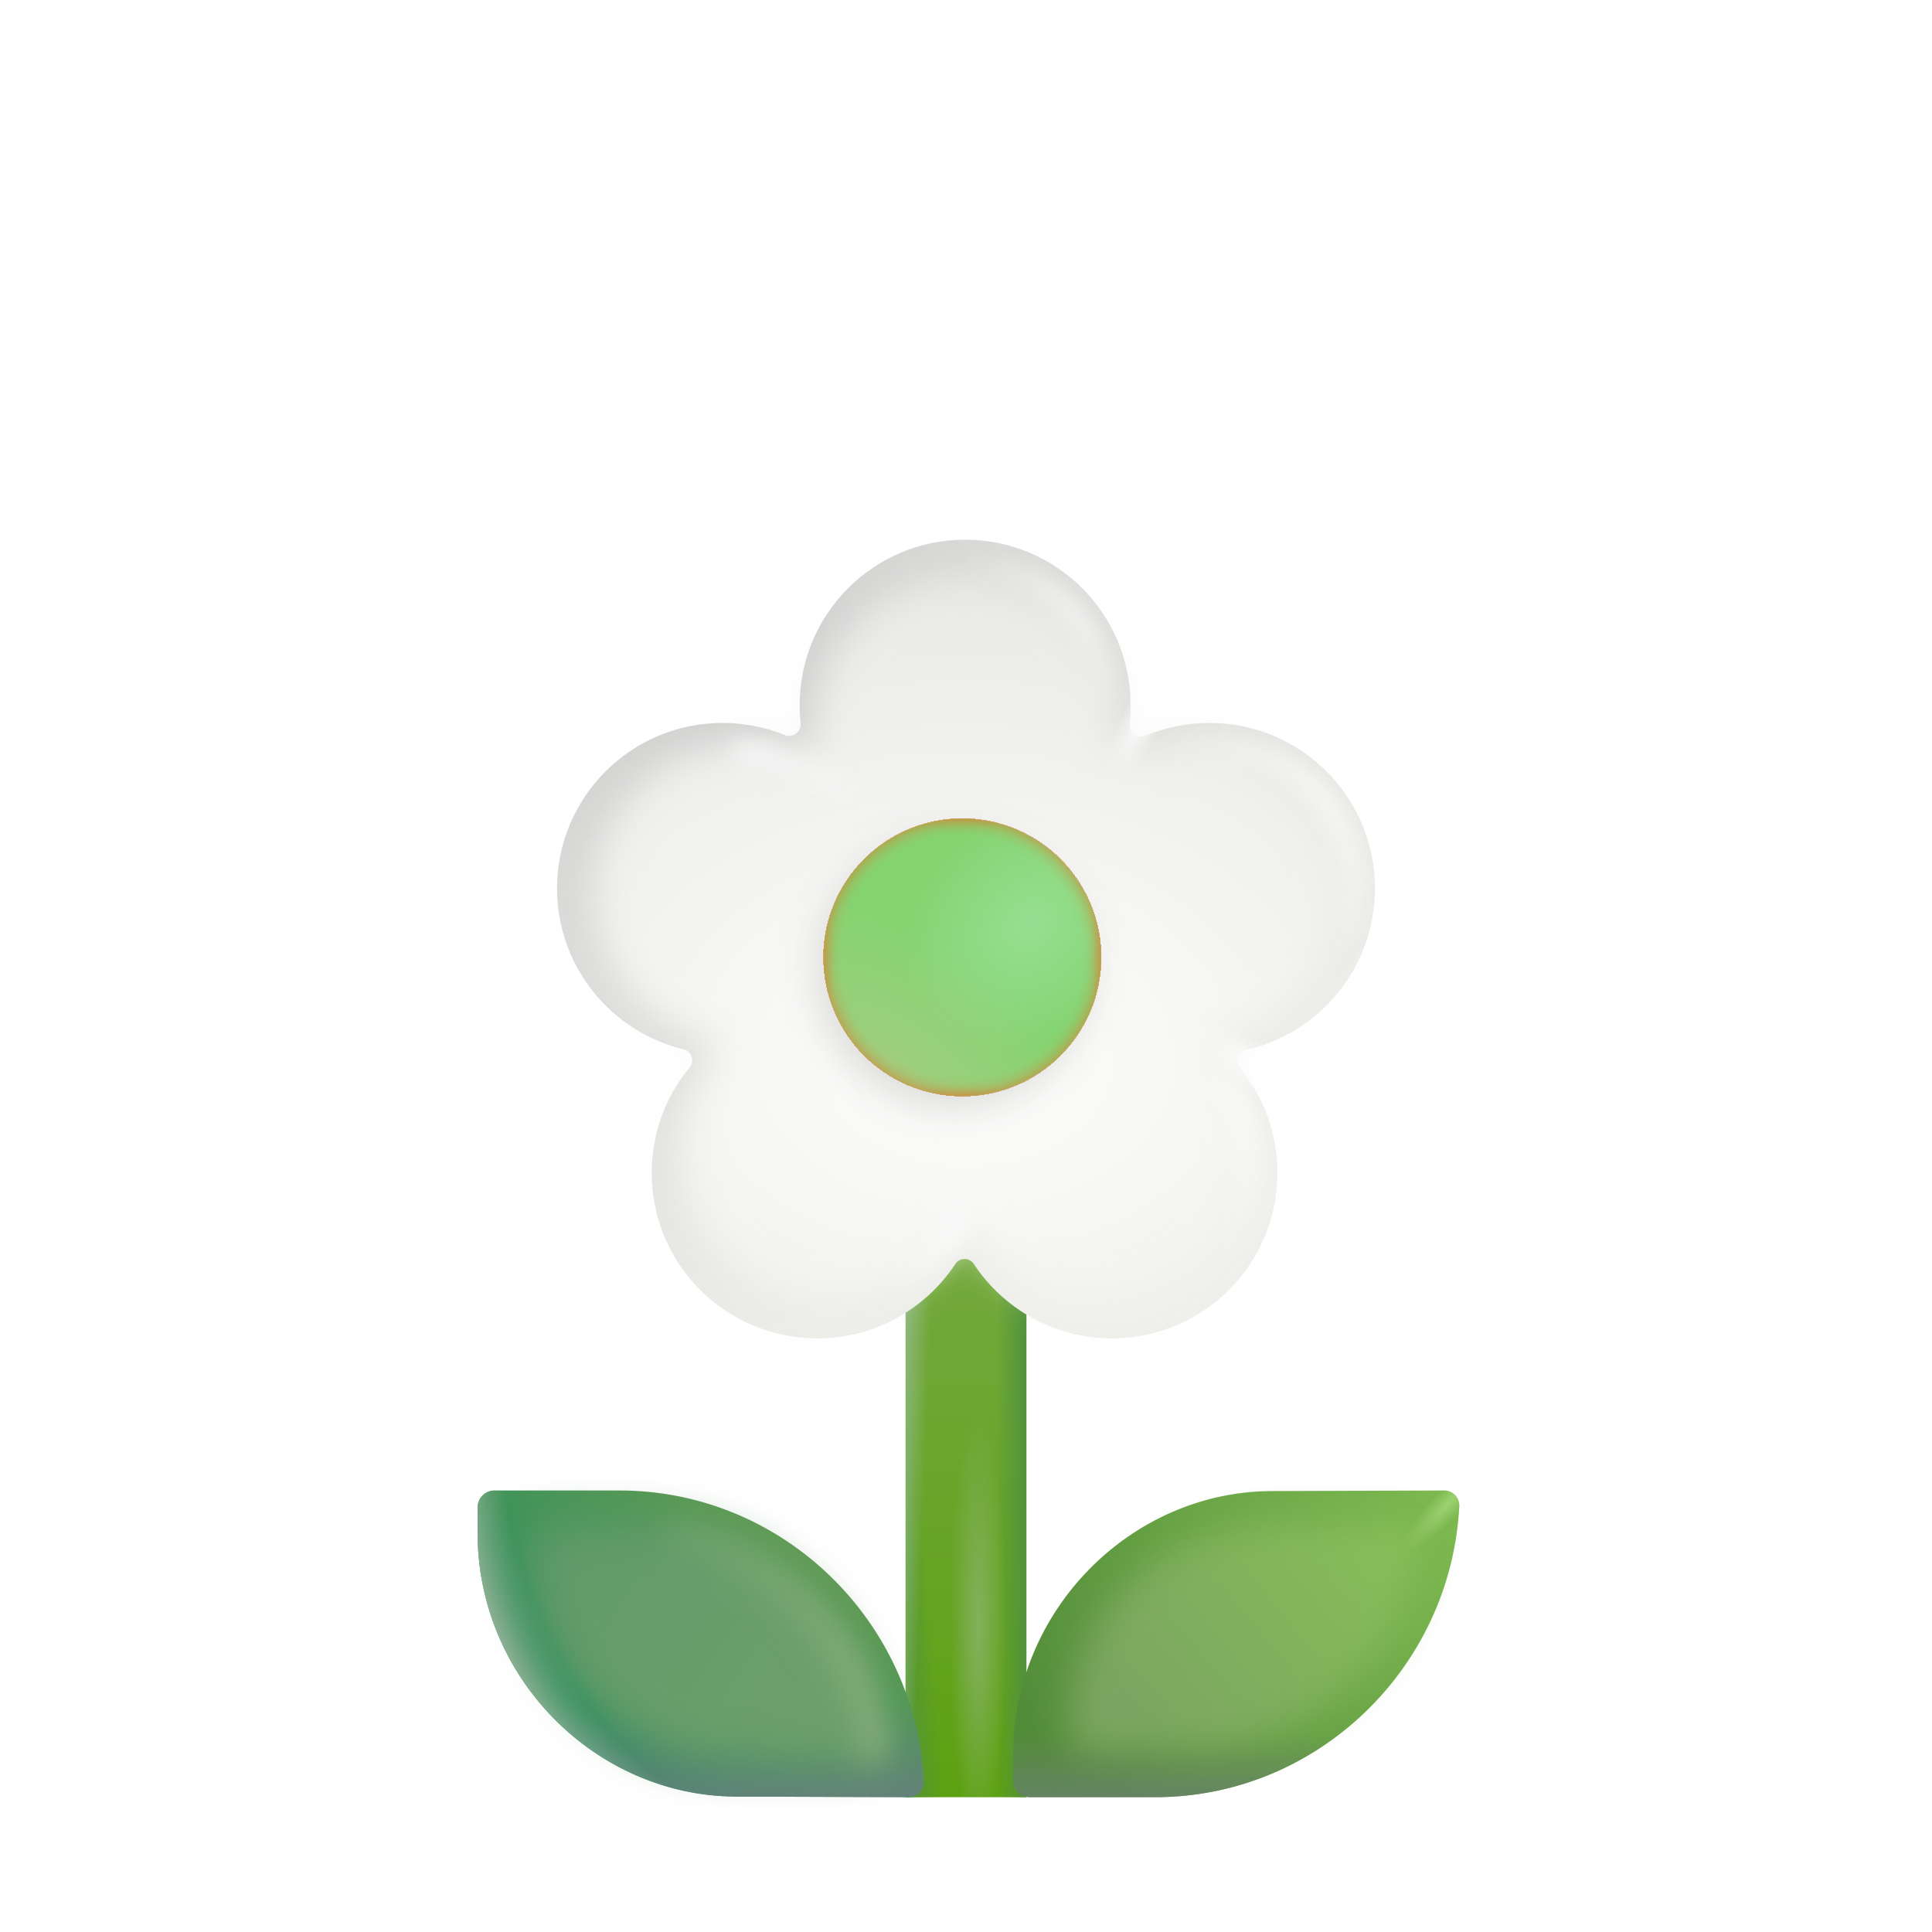
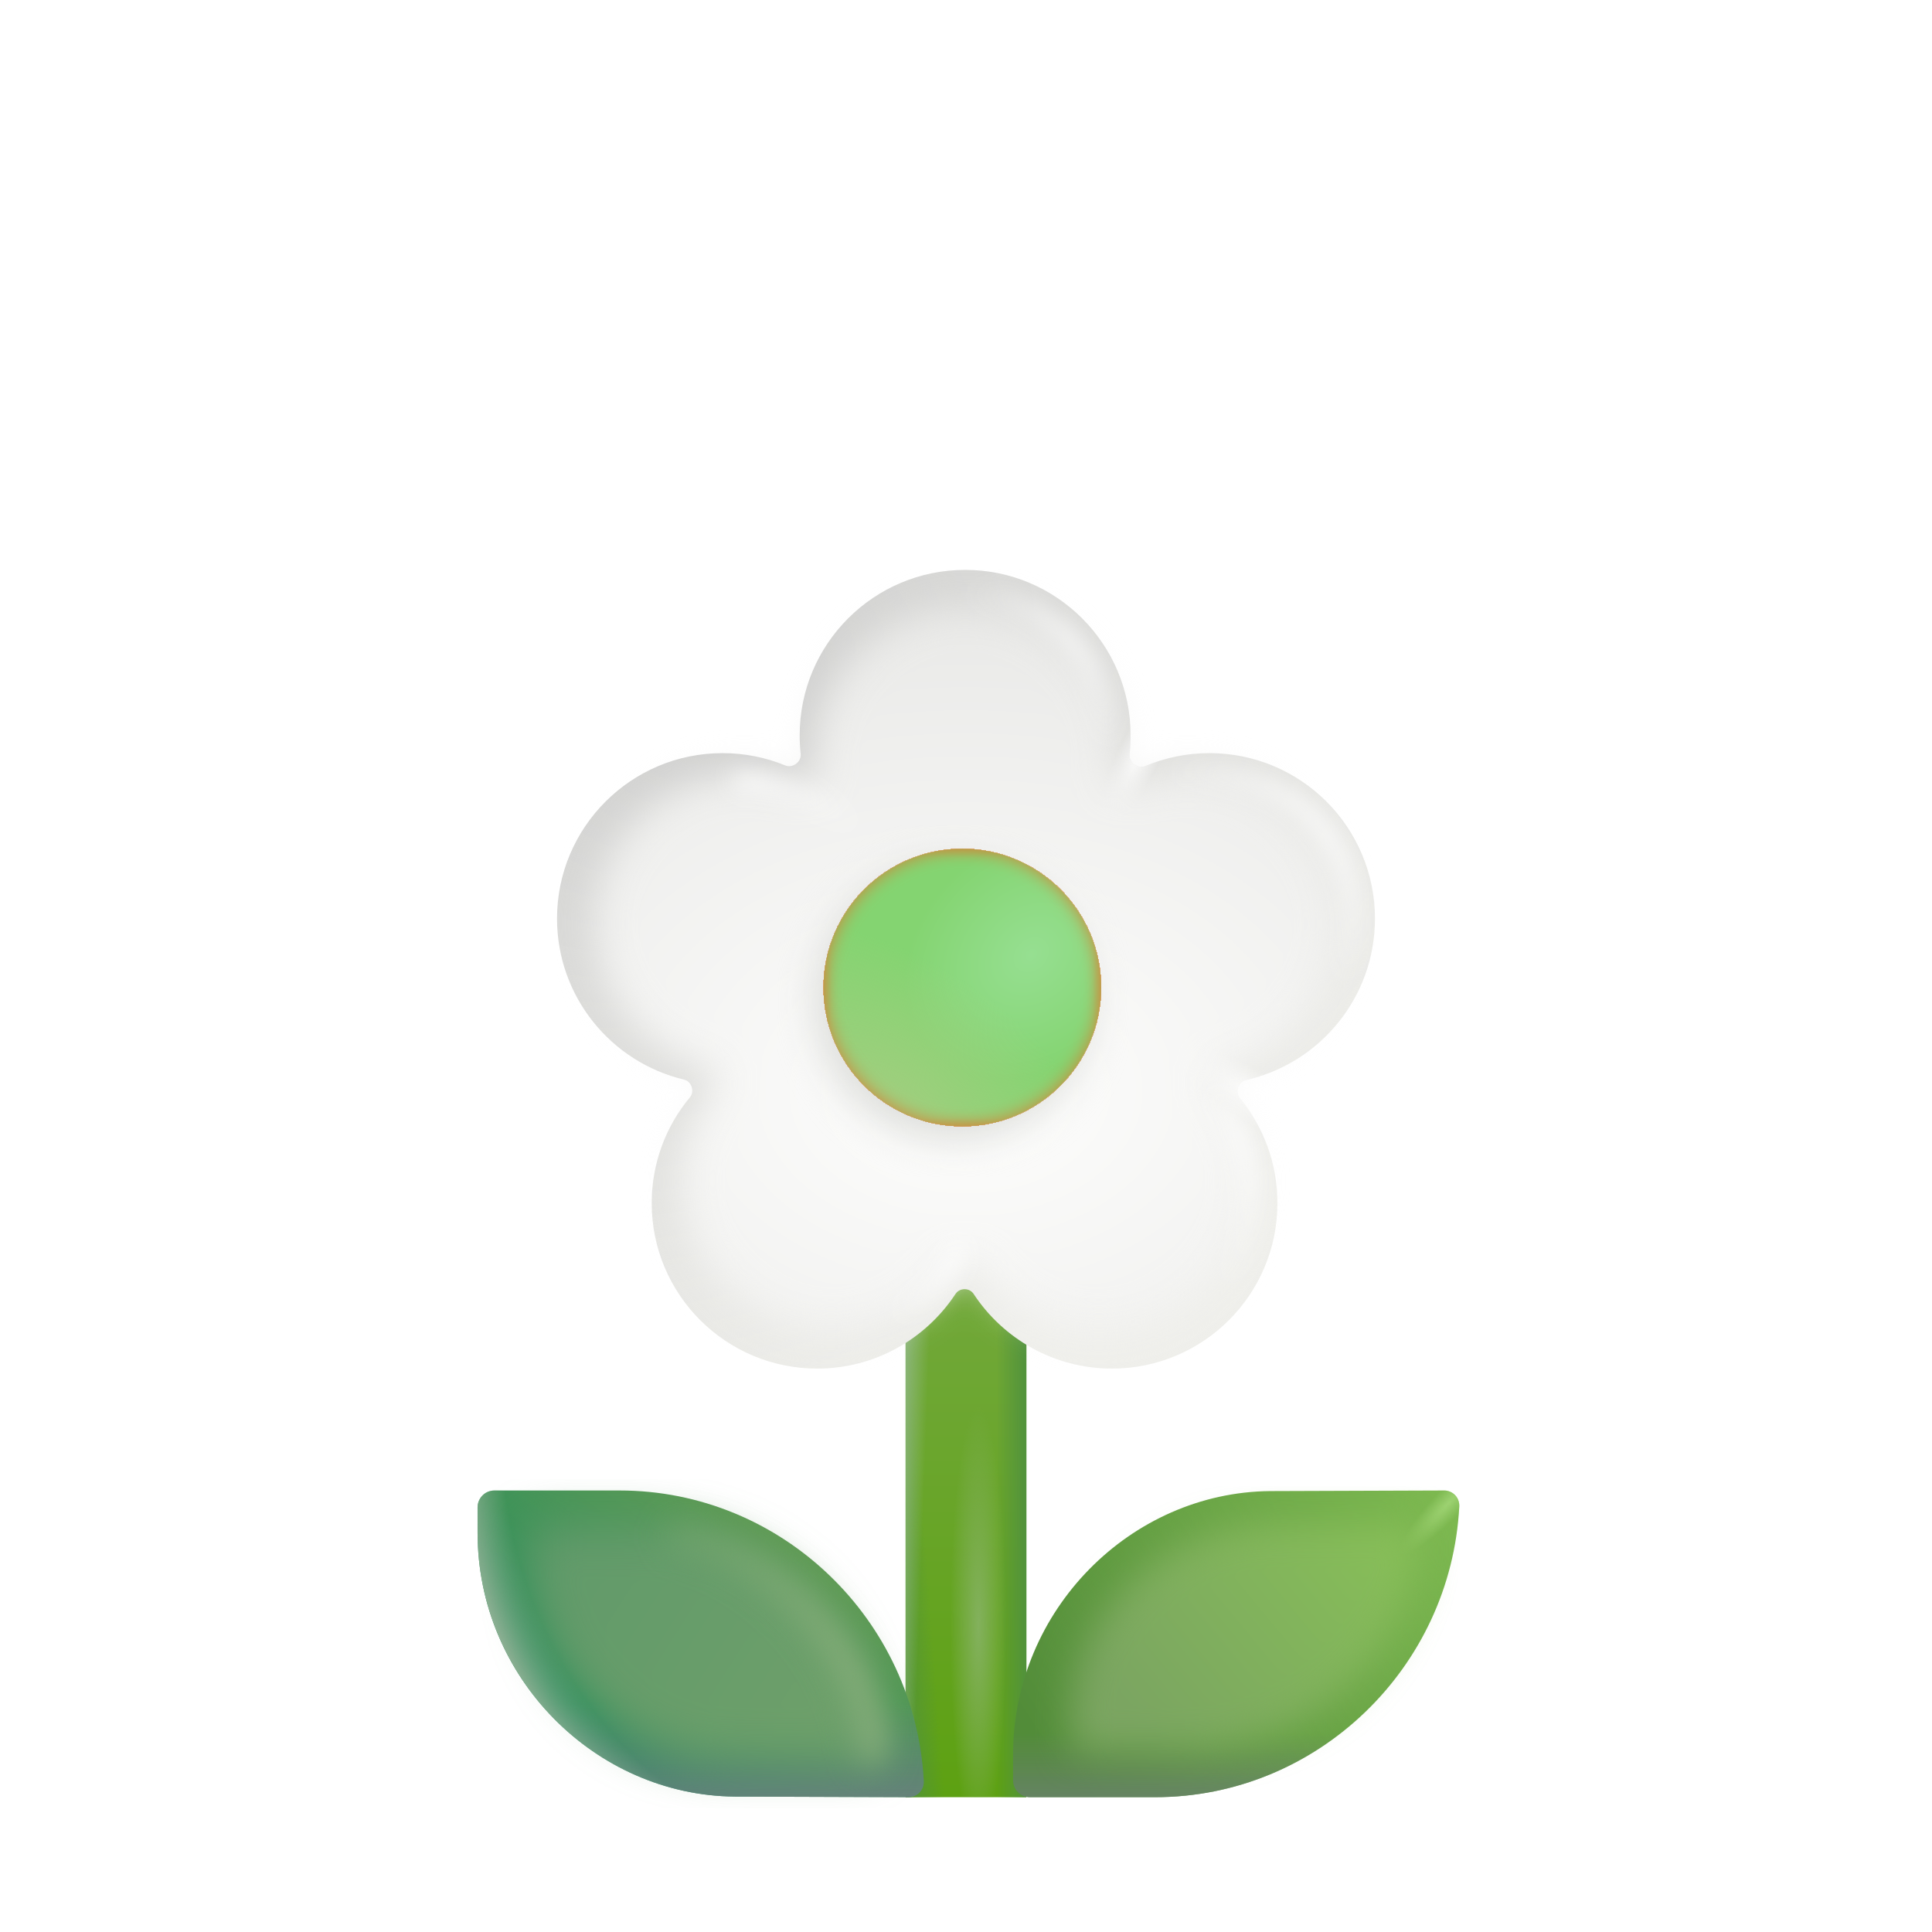
- <svg xmlns="http://www.w3.org/2000/svg" viewBox="0 0 32 32" fill="none">
+ <svg xmlns="http://www.w3.org/2000/svg" viewBox="0 0 32 32" fill="none" data-fb-stage="half" data-fb-stem-tip="16,19.64" data-fb-bloom-base="16,19.64" data-fb-overlap="0.5">
  <defs>
    <filter id="blo-filter0_f_28327_7495" x="17.14" y="24.626" width="6.997" height="4.988" filterUnits="userSpaceOnUse" color-interpolation-filters="sRGB">
      <feFlood flood-opacity="0" result="BackgroundImageFix" />
      <feBlend mode="normal" in="SourceGraphic" in2="BackgroundImageFix" result="shape" />
      <feGaussianBlur stdDeviation="0.3" result="effect1_foregroundBlur_28327_7495" />
    </filter>
    <filter id="blo-filter1_f_28327_7495" x="7.996" y="24.512" width="7.218" height="5.43" filterUnits="userSpaceOnUse" color-interpolation-filters="sRGB">
      <feFlood flood-opacity="0" result="BackgroundImageFix" />
      <feBlend mode="normal" in="SourceGraphic" in2="BackgroundImageFix" result="shape" />
      <feGaussianBlur stdDeviation="0.375" result="effect1_foregroundBlur_28327_7495" />
    </filter>
    <filter id="blo-filter2_f_28327_7495" x="10.488" y="24.684" width="4.727" height="5.051" filterUnits="userSpaceOnUse" color-interpolation-filters="sRGB">
      <feFlood flood-opacity="0" result="BackgroundImageFix" />
      <feBlend mode="normal" in="SourceGraphic" in2="BackgroundImageFix" result="shape" />
      <feGaussianBlur stdDeviation="0.25" result="effect1_foregroundBlur_28327_7495" />
    </filter>
    <filter id="blo-filter3_f_28327_7495" x="4.867" y="1.984" width="22.265" height="21.789" filterUnits="userSpaceOnUse" color-interpolation-filters="sRGB">
      <feFlood flood-opacity="0" result="BackgroundImageFix" />
      <feBlend mode="normal" in="SourceGraphic" in2="BackgroundImageFix" result="shape" />
      <feGaussianBlur stdDeviation="0.5" result="effect1_foregroundBlur_28327_7495" />
    </filter>
    <filter id="blo-filter4_f_28327_7495" x="10.874" y="8.974" width="9.56" height="9.56" filterUnits="userSpaceOnUse" color-interpolation-filters="sRGB">
      <feFlood flood-opacity="0" result="BackgroundImageFix" />
      <feBlend mode="normal" in="SourceGraphic" in2="BackgroundImageFix" result="shape" />
      <feGaussianBlur stdDeviation="0.5" result="effect1_foregroundBlur_28327_7495" />
    </filter>
    <filter id="blo-filter5_i_28327_7495" x="12.12" y="9.597" width="7.56" height="7.56" filterUnits="userSpaceOnUse" color-interpolation-filters="sRGB">
      <feFlood flood-opacity="0" result="BackgroundImageFix" />
      <feBlend mode="normal" in="SourceGraphic" in2="BackgroundImageFix" result="shape" />
      <feColorMatrix in="SourceAlpha" type="matrix" values="0 0 0 0 0 0 0 0 0 0 0 0 0 0 0 0 0 0 127 0" result="hardAlpha" />
      <feOffset />
      <feGaussianBlur stdDeviation="0.25" />
      <feComposite in2="hardAlpha" operator="arithmetic" k2="-1" k3="1" />
      <feColorMatrix type="matrix" values="0 0 0 0 0.842 0 0 0 0 0.504 0 0 0 0 0.2 0 0 0 1 0" />
      <feBlend mode="normal" in2="shape" result="effect1_innerShadow_28327_7495" />
    </filter>
    <filter id="blo-filter6_f_28327_7495" x="15.073" y="1.875" width="5.542" height="6.284" filterUnits="userSpaceOnUse" color-interpolation-filters="sRGB">
      <feFlood flood-opacity="0" result="BackgroundImageFix" />
      <feBlend mode="normal" in="SourceGraphic" in2="BackgroundImageFix" result="shape" />
      <feGaussianBlur stdDeviation="0.3" result="effect1_foregroundBlur_28327_7495" />
    </filter>
    <filter id="blo-filter7_f_28327_7495" x="20.948" y="6.73" width="6.426" height="7.804" filterUnits="userSpaceOnUse" color-interpolation-filters="sRGB">
      <feFlood flood-opacity="0" result="BackgroundImageFix" />
      <feBlend mode="normal" in="SourceGraphic" in2="BackgroundImageFix" result="shape" />
      <feGaussianBlur stdDeviation="0.3" result="effect1_foregroundBlur_28327_7495" />
    </filter>
    <filter id="blo-filter8_f_28327_7495" x="21.292" y="15.622" width="3.257" height="7.506" filterUnits="userSpaceOnUse" color-interpolation-filters="sRGB">
      <feFlood flood-opacity="0" result="BackgroundImageFix" />
      <feBlend mode="normal" in="SourceGraphic" in2="BackgroundImageFix" result="shape" />
      <feGaussianBlur stdDeviation="0.3" result="effect1_foregroundBlur_28327_7495" />
    </filter>
    <filter id="blo-filter9_f_28327_7495" x="13.167" y="19.653" width="3.444" height="3.444" filterUnits="userSpaceOnUse" color-interpolation-filters="sRGB">
      <feFlood flood-opacity="0" result="BackgroundImageFix" />
      <feBlend mode="normal" in="SourceGraphic" in2="BackgroundImageFix" result="shape" />
      <feGaussianBlur stdDeviation="0.3" result="effect1_foregroundBlur_28327_7495" />
    </filter>
    <filter id="blo-filter10_f_28327_7495" x="9.042" y="6.966" width="4.663" height="2.787" filterUnits="userSpaceOnUse" color-interpolation-filters="sRGB">
      <feFlood flood-opacity="0" result="BackgroundImageFix" />
      <feBlend mode="normal" in="SourceGraphic" in2="BackgroundImageFix" result="shape" />
      <feGaussianBlur stdDeviation="0.3" result="effect1_foregroundBlur_28327_7495" />
    </filter>
    <linearGradient id="blo-paint0_linear_28327_7495" x1="16.002" y1="29.772" x2="16.002" y2="20.293" gradientUnits="userSpaceOnUse">
      <stop stop-color="#5DA112" />
      <stop offset="1" stop-color="#74A93F" />
    </linearGradient>
    <linearGradient id="blo-paint1_linear_28327_7495" x1="14.878" y1="27.902" x2="15.503" y2="27.855" gradientUnits="userSpaceOnUse">
      <stop stop-color="#51923C" />
      <stop offset="1" stop-color="#51923C" stop-opacity="0" />
    </linearGradient>
    <linearGradient id="blo-paint2_linear_28327_7495" x1="17" y1="27.949" x2="16.503" y2="27.949" gradientUnits="userSpaceOnUse">
      <stop stop-color="#51923C" />
      <stop offset="1" stop-color="#51923C" stop-opacity="0" />
    </linearGradient>
    <linearGradient id="blo-paint3_linear_28327_7495" x1="14.909" y1="23.543" x2="15.347" y2="23.559" gradientUnits="userSpaceOnUse">
      <stop stop-color="#8FB87F" />
      <stop offset="1" stop-color="#8FB87F" stop-opacity="0" />
    </linearGradient>
    <radialGradient id="blo-paint4_radial_28327_7495" cx="0" cy="0" r="1" gradientUnits="userSpaceOnUse" gradientTransform="translate(16.206 26.918) rotate(90) scale(3.625 0.46875)">
      <stop stop-color="#83B15D" />
      <stop offset="1" stop-color="#83B15D" stop-opacity="0" />
    </radialGradient>
    <linearGradient id="blo-paint5_linear_28327_7495" x1="17.834" y1="29.767" x2="25.009" y2="24.987" gradientUnits="userSpaceOnUse">
      <stop stop-color="#528C39" />
      <stop offset="1" stop-color="#81BD52" />
    </linearGradient>
    <linearGradient id="blo-paint6_linear_28327_7495" x1="19.271" y1="30.105" x2="19.271" y2="28.699" gradientUnits="userSpaceOnUse">
      <stop stop-color="#6A806E" />
      <stop offset="1" stop-color="#6A806E" stop-opacity="0" />
    </linearGradient>
    <radialGradient id="blo-paint7_radial_28327_7495" cx="0" cy="0" r="1" gradientUnits="userSpaceOnUse" gradientTransform="translate(23.9897 24.9024) rotate(133.898) scale(1.14926 0.24366)">
      <stop stop-color="#9DD271" />
      <stop offset="1" stop-color="#9DD271" stop-opacity="0" />
    </radialGradient>
    <linearGradient id="blo-paint8_linear_28327_7495" x1="22.739" y1="25.226" x2="18.832" y2="28.46" gradientUnits="userSpaceOnUse">
      <stop stop-color="#87BE58" />
      <stop offset="1" stop-color="#7BA561" />
    </linearGradient>
    <linearGradient id="blo-paint9_linear_28327_7495" x1="12.448" y1="24.687" x2="8.23" y2="30.398" gradientUnits="userSpaceOnUse">
      <stop offset="0.011" stop-color="#629B53" />
      <stop offset="1" stop-color="#008461" />
      <stop offset="1" stop-color="#4D9055" />
    </linearGradient>
    <linearGradient id="blo-paint10_linear_28327_7495" x1="13.823" y1="30.179" x2="13.823" y2="28.21" gradientUnits="userSpaceOnUse">
      <stop stop-color="#6F7E82" />
      <stop offset="1" stop-color="#6F7E82" stop-opacity="0" />
    </linearGradient>
    <radialGradient id="blo-paint11_radial_28327_7495" cx="0" cy="0" r="1" gradientUnits="userSpaceOnUse" gradientTransform="translate(12.6594 25.0743) rotate(158.54) scale(4.86879 6.63165)">
      <stop offset="0.841" stop-color="#92B196" stop-opacity="0" />
      <stop offset="1" stop-color="#92B196" />
    </radialGradient>
    <linearGradient id="blo-paint12_linear_28327_7495" x1="14.464" y1="28.71" x2="9.198" y2="25.351" gradientUnits="userSpaceOnUse">
      <stop stop-color="#6FA06A" />
      <stop offset="1" stop-color="#619A6A" />
    </linearGradient>
    <linearGradient id="blo-paint13_linear_28327_7495" x1="14.464" y1="27.078" x2="9.667" y2="24.328" gradientUnits="userSpaceOnUse">
      <stop stop-color="#86AD7A" />
      <stop offset="1" stop-color="#86AD7A" stop-opacity="0" />
    </linearGradient>
    <radialGradient id="blo-paint14_radial_28327_7495" cx="0" cy="0" r="1" gradientUnits="userSpaceOnUse" gradientTransform="translate(9.40442 5.42188) rotate(61.675) scale(20.0223 28.0788)">
      <stop stop-color="#CFCFCE" />
      <stop offset="0.965" stop-color="#EFEFEB" />
    </radialGradient>
    <radialGradient id="blo-paint15_radial_28327_7495" cx="0" cy="0" r="1" gradientUnits="userSpaceOnUse" gradientTransform="translate(20.7325 7.01562) rotate(116.017) scale(2.921 0.565511)">
      <stop stop-color="#FFFFFF" />
      <stop offset="1" stop-color="#FFFFFF" stop-opacity="0" />
    </radialGradient>
    <radialGradient id="blo-paint16_radial_28327_7495" cx="0" cy="0" r="1" gradientUnits="userSpaceOnUse" gradientTransform="translate(23.9669 16.4219) rotate(-148.213) scale(2.61026 0.682028)">
      <stop stop-color="#FFFFFF" />
      <stop offset="1" stop-color="#FFFFFF" stop-opacity="0" />
    </radialGradient>
    <radialGradient id="blo-paint17_radial_28327_7495" cx="0" cy="0" r="1" gradientUnits="userSpaceOnUse" gradientTransform="translate(16 16.1581) rotate(-90) scale(15.6113 21.8929)">
      <stop stop-color="#FEFEFD" />
      <stop offset="1" stop-color="#E5E5E3" />
    </radialGradient>
    <radialGradient id="blo-paint18_radial_28327_7495" cx="0" cy="0" r="1" gradientUnits="userSpaceOnUse" gradientTransform="translate(17.7794 12.4844) rotate(137.161) scale(4.68792 3.72969)">
      <stop stop-color="#96DF91" />
      <stop offset="0.814" stop-color="#84D471" />
    </radialGradient>
    <radialGradient id="blo-paint19_radial_28327_7495" cx="0" cy="0" r="1" gradientUnits="userSpaceOnUse" gradientTransform="translate(13.9044 16.7344) rotate(-55.4422) scale(4.07678 7.01291)">
      <stop stop-color="#A2CE7F" />
      <stop offset="1" stop-color="#A2CE7F" stop-opacity="0" />
    </radialGradient>
    <radialGradient id="blo-paint20_radial_28327_7495" cx="0" cy="0" r="1" gradientUnits="userSpaceOnUse" gradientTransform="translate(19.3107 3.57821) rotate(135) scale(3.0494 3.53553)">
      <stop stop-color="#FFFFFF" />
      <stop offset="1" stop-color="#FFFFFF" stop-opacity="0" />
    </radialGradient>
    <radialGradient id="blo-paint21_radial_28327_7495" cx="0" cy="0" r="1" gradientUnits="userSpaceOnUse" gradientTransform="translate(25.6232 9.2031) rotate(139.185) scale(2.72521 5.92852)">
      <stop stop-color="#FFFFFF" />
      <stop offset="1" stop-color="#FFFFFF" stop-opacity="0" />
    </radialGradient>
    <radialGradient id="blo-paint22_radial_28327_7495" cx="0" cy="0" r="1" gradientUnits="userSpaceOnUse" gradientTransform="translate(23.7442 17.1406) rotate(101.415) scale(4.55893 1.85266)">
      <stop stop-color="#FFFFFF" />
      <stop offset="1" stop-color="#FFFFFF" stop-opacity="0" />
    </radialGradient>
    <radialGradient id="blo-paint23_radial_28327_7495" cx="0" cy="0" r="1" gradientUnits="userSpaceOnUse" gradientTransform="translate(15.4384 20.8086) rotate(149.201) scale(2.11322 2.4415)">
      <stop stop-color="#FFFFFF" />
      <stop offset="1" stop-color="#FFFFFF" stop-opacity="0" />
    </radialGradient>
    <radialGradient id="blo-paint24_radial_28327_7495" cx="0" cy="0" r="1" gradientUnits="userSpaceOnUse" gradientTransform="translate(10.0919 7.60937) rotate(26.7961) scale(3.46593 2.37024)">
      <stop stop-color="#FFFFFF" />
      <stop offset="1" stop-color="#FFFFFF" stop-opacity="0" />
    </radialGradient>
  </defs>
  <path d="M17 19.637H15V29.767H17V19.637Z" fill="url(#blo-paint0_linear_28327_7495)" />
  <path d="M17 19.637H15V29.767H17V19.637Z" fill="url(#blo-paint1_linear_28327_7495)" />
  <path d="M17 19.637H15V29.767H17V19.637Z" fill="url(#blo-paint2_linear_28327_7495)" />
  <path d="M17 19.637H15V29.767H17V19.637Z" fill="url(#blo-paint3_linear_28327_7495)" />
  <path d="M17 19.637H15V29.767H17V19.637Z" fill="url(#blo-paint4_radial_28327_7495)" />
  <path d="M16.78 29.067C16.78 26.667 18.73 24.717 21.04 24.697L23.92 24.687C24.06 24.687 24.18 24.807 24.17 24.957C24.03 27.617 21.83 29.767 19.13 29.767H17.06C16.9 29.767 16.78 29.637 16.78 29.487V29.067Z" fill="url(#blo-paint5_linear_28327_7495)" />
  <path d="M16.78 29.067C16.78 26.667 18.73 24.717 21.04 24.697L23.92 24.687C24.06 24.687 24.18 24.807 24.17 24.957C24.03 27.617 21.83 29.767 19.13 29.767H17.06C16.9 29.767 16.78 29.637 16.78 29.487V29.067Z" fill="url(#blo-paint6_linear_28327_7495)" />
  <path d="M16.78 29.067C16.78 26.667 18.73 24.717 21.04 24.697L23.92 24.687C24.06 24.687 24.18 24.807 24.17 24.957C24.03 27.617 21.83 29.767 19.13 29.767H17.06C16.9 29.767 16.78 29.637 16.78 29.487V29.067Z" fill="url(#blo-paint7_radial_28327_7495)" />
  <g filter="url(#blo-filter0_f_28327_7495)">
    <path d="M17.74 28.492C17.74 26.703 19.269 25.248 21.081 25.233L23.34 25.226C23.45 25.226 23.544 25.316 23.536 25.427C23.426 27.411 21.701 29.014 19.583 29.014H17.959C17.834 29.014 17.74 28.917 17.74 28.805V28.492Z" fill="url(#blo-paint8_linear_28327_7495)" />
  </g>
  <path d="M7.91 25.387C7.91 27.787 9.86 29.737 12.17 29.757L15.05 29.767C15.19 29.767 15.31 29.647 15.3 29.497C15.16 26.837 12.96 24.687 10.26 24.687H8.19C8.03 24.687 7.91 24.817 7.91 24.967V25.387Z" fill="url(#blo-paint9_linear_28327_7495)" />
  <path d="M7.91 25.387C7.91 27.787 9.86 29.737 12.17 29.757L15.05 29.767C15.19 29.767 15.31 29.647 15.3 29.497C15.16 26.837 12.96 24.687 10.26 24.687H8.19C8.03 24.687 7.91 24.817 7.91 24.967V25.387Z" fill="url(#blo-paint10_linear_28327_7495)" />
  <path d="M7.91 25.387C7.91 27.787 9.86 29.737 12.17 29.757L15.05 29.767C15.19 29.767 15.31 29.647 15.3 29.497C15.16 26.837 12.96 24.687 10.26 24.687H8.19C8.03 24.687 7.91 24.817 7.91 24.967V25.387Z" fill="url(#blo-paint11_radial_28327_7495)" />
  <g filter="url(#blo-filter1_f_28327_7495)">
    <path d="M8.746 25.803C8.746 27.66 10.255 29.169 12.042 29.184L14.27 29.192C14.379 29.192 14.471 29.099 14.464 28.983C14.355 26.925 12.653 25.262 10.565 25.262H8.963C8.839 25.262 8.746 25.363 8.746 25.479V25.803Z" fill="url(#blo-paint12_linear_28327_7495)" />
  </g>
  <g filter="url(#blo-filter2_f_28327_7495)">
    <path d="M11.238 25.434C12.394 25.59 14.277 26.947 14.464 28.985" stroke="url(#blo-paint13_linear_28327_7495)" stroke-width="0.5" stroke-linecap="round" />
  </g>
-   <g transform="translate(16 19.64) scale(0.608) translate(-16 -19.6)">
+   <g transform="translate(16 20.14) scale(0.608) translate(-16 -19.6)">
    <path fill-rule="evenodd" clip-rule="evenodd" d="M23.456 16.384C23.32 16.219 23.414 15.945 23.623 15.899C25.636 15.447 27.141 13.649 27.141 11.5C27.141 9.01 25.122 6.992 22.633 6.992C22.012 6.992 21.42 7.118 20.882 7.345C20.677 7.431 20.43 7.246 20.455 7.025C20.474 6.855 20.484 6.683 20.484 6.508C20.484 4.018 18.466 2 15.977 2C13.487 2 11.469 4.018 11.469 6.508C11.469 6.678 11.478 6.845 11.496 7.01C11.521 7.228 11.279 7.41 11.076 7.327C10.549 7.111 9.972 6.992 9.367 6.992C6.878 6.992 4.859 9.01 4.859 11.5C4.859 13.628 6.334 15.412 8.317 15.885C8.524 15.934 8.614 16.205 8.479 16.368C7.829 17.15 7.438 18.154 7.438 19.25C7.438 21.74 9.456 23.758 11.945 23.758C13.522 23.758 14.909 22.948 15.715 21.723C15.827 21.552 16.095 21.552 16.207 21.723C17.012 22.948 18.4 23.758 19.977 23.758C22.466 23.758 24.484 21.74 24.484 19.25C24.484 18.161 24.099 17.163 23.456 16.384Z" fill="url(#blo-paint14_radial_28327_7495)" />
    <path fill-rule="evenodd" clip-rule="evenodd" d="M23.456 16.384C23.32 16.219 23.414 15.945 23.623 15.899C25.636 15.447 27.141 13.649 27.141 11.5C27.141 9.01 25.122 6.992 22.633 6.992C22.012 6.992 21.42 7.118 20.882 7.345C20.677 7.431 20.43 7.246 20.455 7.025C20.474 6.855 20.484 6.683 20.484 6.508C20.484 4.018 18.466 2 15.977 2C13.487 2 11.469 4.018 11.469 6.508C11.469 6.678 11.478 6.845 11.496 7.01C11.521 7.228 11.279 7.41 11.076 7.327C10.549 7.111 9.972 6.992 9.367 6.992C6.878 6.992 4.859 9.01 4.859 11.5C4.859 13.628 6.334 15.412 8.317 15.885C8.524 15.934 8.614 16.205 8.479 16.368C7.829 17.15 7.438 18.154 7.438 19.25C7.438 21.74 9.456 23.758 11.945 23.758C13.522 23.758 14.909 22.948 15.715 21.723C15.827 21.552 16.095 21.552 16.207 21.723C17.012 22.948 18.4 23.758 19.977 23.758C22.466 23.758 24.484 21.74 24.484 19.25C24.484 18.161 24.099 17.163 23.456 16.384Z" fill="url(#blo-paint15_radial_28327_7495)" />
    <path fill-rule="evenodd" clip-rule="evenodd" d="M23.456 16.384C23.32 16.219 23.414 15.945 23.623 15.899C25.636 15.447 27.141 13.649 27.141 11.5C27.141 9.01 25.122 6.992 22.633 6.992C22.012 6.992 21.42 7.118 20.882 7.345C20.677 7.431 20.43 7.246 20.455 7.025C20.474 6.855 20.484 6.683 20.484 6.508C20.484 4.018 18.466 2 15.977 2C13.487 2 11.469 4.018 11.469 6.508C11.469 6.678 11.478 6.845 11.496 7.01C11.521 7.228 11.279 7.41 11.076 7.327C10.549 7.111 9.972 6.992 9.367 6.992C6.878 6.992 4.859 9.01 4.859 11.5C4.859 13.628 6.334 15.412 8.317 15.885C8.524 15.934 8.614 16.205 8.479 16.368C7.829 17.15 7.438 18.154 7.438 19.25C7.438 21.74 9.456 23.758 11.945 23.758C13.522 23.758 14.909 22.948 15.715 21.723C15.827 21.552 16.095 21.552 16.207 21.723C17.012 22.948 18.4 23.758 19.977 23.758C22.466 23.758 24.484 21.74 24.484 19.25C24.484 18.161 24.099 17.163 23.456 16.384Z" fill="url(#blo-paint16_radial_28327_7495)" />
    <g filter="url(#blo-filter3_f_28327_7495)">
      <path fill-rule="evenodd" clip-rule="evenodd" d="M22.813 16.105C22.679 15.938 22.773 15.664 22.981 15.614C24.788 15.187 26.133 13.563 26.133 11.625C26.133 9.36 24.297 7.525 22.033 7.525C21.487 7.525 20.966 7.631 20.49 7.825C20.285 7.908 20.035 7.722 20.058 7.501C20.072 7.364 20.079 7.225 20.079 7.084C20.079 4.82 18.243 2.984 15.979 2.984C13.714 2.984 11.879 4.82 11.879 7.084C11.879 7.221 11.885 7.356 11.898 7.489C11.92 7.707 11.677 7.891 11.472 7.81C11.007 7.626 10.499 7.525 9.967 7.525C7.703 7.525 5.867 9.36 5.867 11.625C5.867 13.543 7.186 15.154 8.966 15.601C9.171 15.653 9.262 15.925 9.128 16.09C8.556 16.795 8.212 17.694 8.212 18.674C8.212 20.938 10.048 22.773 12.312 22.773C13.73 22.773 14.98 22.053 15.716 20.959C15.83 20.79 16.099 20.79 16.212 20.959C16.949 22.053 18.199 22.773 19.617 22.773C21.881 22.773 23.717 20.938 23.717 18.674C23.717 17.701 23.378 16.808 22.813 16.105Z" fill="url(#blo-paint17_radial_28327_7495)" />
    </g>
    <g filter="url(#blo-filter4_f_28327_7495)">
      <path d="M15.654 17.534C17.742 17.534 19.434 15.841 19.434 13.754C19.434 11.666 17.742 9.974 15.654 9.974C13.567 9.974 11.874 11.666 11.874 13.754C11.874 15.841 13.567 17.534 15.654 17.534Z" fill="#DEDFDC" />
    </g>
    <g filter="url(#blo-filter5_i_28327_7495)">
      <path d="M15.9 17.157C17.988 17.157 19.68 15.465 19.68 13.377C19.68 11.289 17.988 9.597 15.9 9.597C13.812 9.597 12.12 11.289 12.12 13.377C12.12 15.465 13.812 17.157 15.9 17.157Z" fill="url(#blo-paint18_radial_28327_7495)" />
      <path d="M15.9 17.157C17.988 17.157 19.68 15.465 19.68 13.377C19.68 11.289 17.988 9.597 15.9 9.597C13.812 9.597 12.12 11.289 12.12 13.377C12.12 15.465 13.812 17.157 15.9 17.157Z" fill="url(#blo-paint19_radial_28327_7495)" />
    </g>
    <g filter="url(#blo-filter6_f_28327_7495)">
      <path d="M15.873 2.703C16.352 2.609 17.598 2.697 18.748 3.797C19.898 4.897 19.894 6.63 19.748 7.359" stroke="url(#blo-paint20_radial_28327_7495)" stroke-width="0.4" stroke-linecap="round" />
    </g>
    <g filter="url(#blo-filter7_f_28327_7495)">
      <path d="M21.748 7.547C22.654 7.464 24.723 7.653 25.748 9.078C27.029 10.859 26.654 12.641 25.748 13.734" stroke="url(#blo-paint21_radial_28327_7495)" stroke-width="0.4" stroke-linecap="round" />
    </g>
    <g filter="url(#blo-filter8_f_28327_7495)">
      <path d="M22.873 16.422C23.717 17.297 24.623 20.547 22.092 22.328" stroke="url(#blo-paint22_radial_28327_7495)" stroke-width="0.4" stroke-linecap="round" />
    </g>
    <g filter="url(#blo-filter9_f_28327_7495)">
      <path d="M13.967 22.297C14.404 22.13 15.511 21.528 15.811 20.453" stroke="url(#blo-paint23_radial_28327_7495)" stroke-width="0.4" stroke-linecap="round" />
    </g>
    <g filter="url(#blo-filter10_f_28327_7495)">
      <path d="M9.842 7.766C10.384 7.766 11.754 8.003 12.904 8.953" stroke="url(#blo-paint24_radial_28327_7495)" stroke-width="0.4" stroke-linecap="round" />
    </g>
  </g>
</svg>
